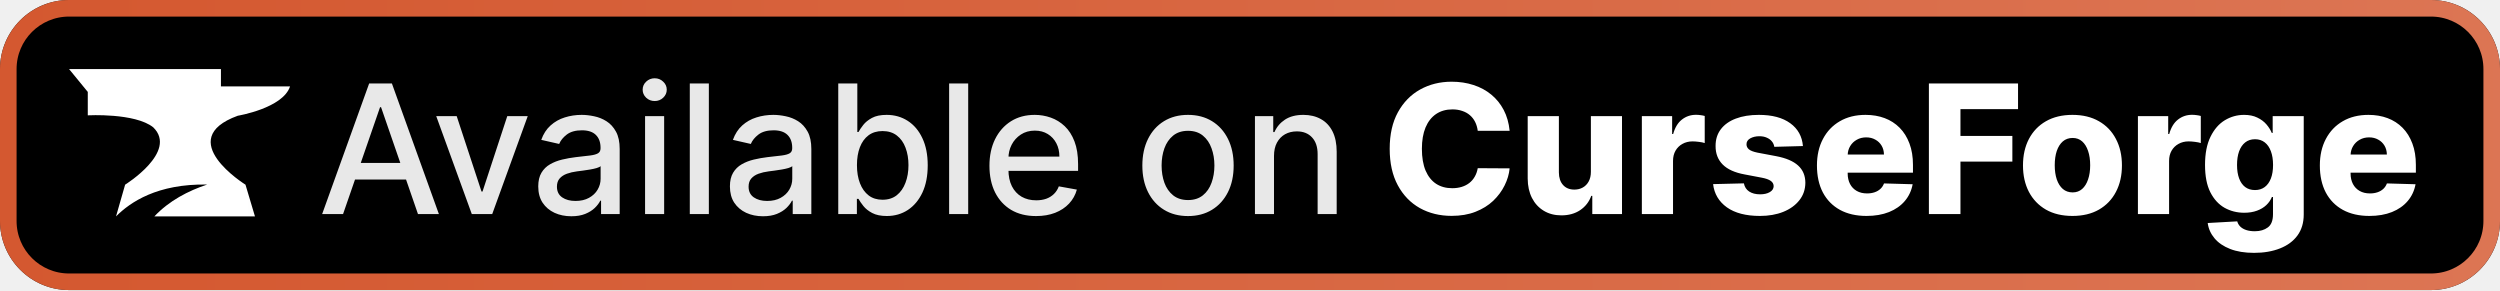
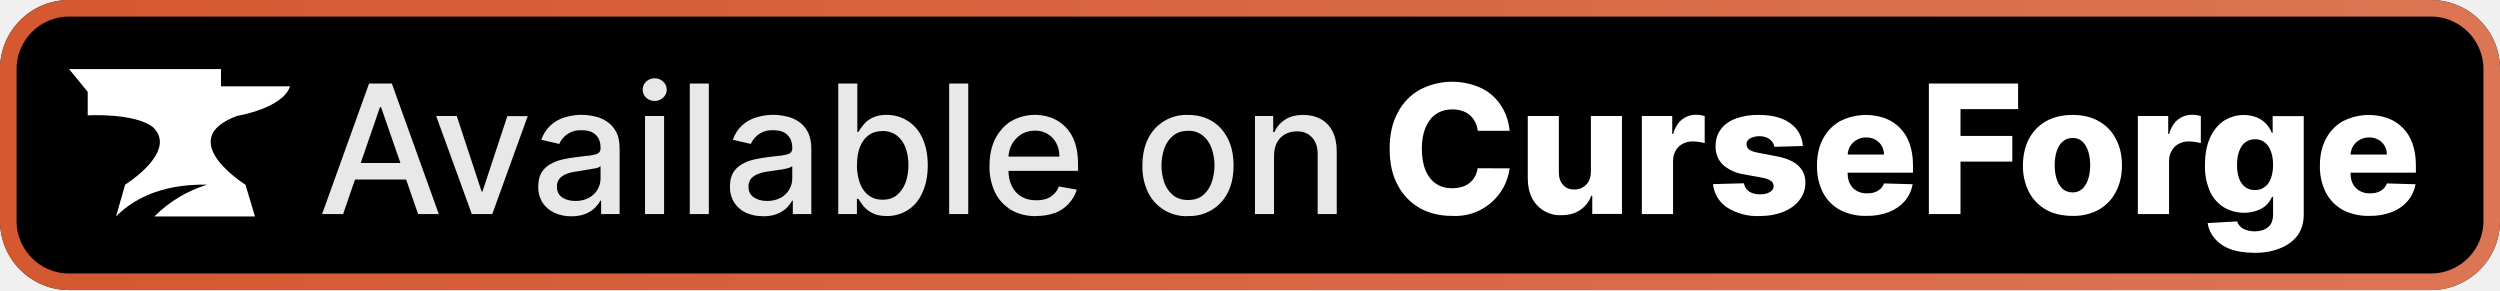
- <svg xmlns="http://www.w3.org/2000/svg" width="181" height="21" viewBox="0 0 181 21" fill="none">
-   <g clip-path="url(#clip0_2019_2)">
-     <rect width="181" height="21" rx="5" fill="black" />
-     <g filter="url(#filter0_d_2019_2)">
-       <g clip-path="url(#clip1_2019_2)">
-         <path d="M17.217 8.379C17.217 8.379 20.484 7.836 21 6.255H15.996V5H5L6.355 6.654V8.35C6.355 8.35 9.772 8.163 11.094 9.218C12.904 10.983 9.059 13.37 9.059 13.37L8.4 15.667C9.431 14.633 11.396 13.296 14.999 13.361C13.628 13.817 12.249 14.529 11.176 15.667H18.459L17.773 13.37C17.773 13.37 12.494 10.094 17.217 8.379Z" fill="white" />
+ <svg xmlns="http://www.w3.org/2000/svg" width="181" height="21" fill="none">
+   <g clip-path="url(#a)">
+     <rect width="181" height="21" fill="#000" rx="5" />
+     <g filter="url(#b)">
+       <g clip-path="url(#c)">
+         <path fill="#fff" d="M17.22 8.38s3.26-.54 3.78-2.13h-5V5H5l1.35 1.65v1.7s3.42-.19 4.74.87c1.81 1.76-2.03 4.15-2.03 4.15l-.66 2.3c1.03-1.04 3-2.37 6.6-2.3a9.15 9.15 0 0 0-3.82 2.3h7.28l-.69-2.3s-5.28-3.28-.55-5Z" />
      </g>
    </g>
-     <g filter="url(#filter1_d_2019_2)">
-       <path d="M24.837 15.5H23.323L26.726 6.045H28.374L31.776 15.5H30.262L27.589 7.763H27.515L24.837 15.5ZM25.091 11.798H30.003V12.998H25.091V11.798ZM38.208 8.409L35.636 15.5H34.159L31.583 8.409H33.065L34.861 13.866H34.935L36.726 8.409H38.208ZM41.365 15.657C40.916 15.657 40.51 15.574 40.147 15.408C39.784 15.238 39.496 14.994 39.283 14.674C39.074 14.354 38.969 13.961 38.969 13.496C38.969 13.096 39.047 12.767 39.2 12.508C39.354 12.25 39.562 12.045 39.824 11.895C40.085 11.744 40.378 11.63 40.701 11.553C41.024 11.476 41.353 11.418 41.689 11.377C42.113 11.328 42.458 11.288 42.723 11.258C42.987 11.224 43.18 11.17 43.3 11.096C43.42 11.022 43.48 10.902 43.48 10.736V10.704C43.48 10.3 43.366 9.988 43.138 9.766C42.914 9.545 42.578 9.434 42.132 9.434C41.667 9.434 41.301 9.537 41.033 9.743C40.768 9.946 40.585 10.173 40.484 10.422L39.187 10.126C39.34 9.696 39.565 9.348 39.861 9.083C40.159 8.815 40.502 8.621 40.89 8.501C41.278 8.378 41.686 8.317 42.113 8.317C42.397 8.317 42.697 8.351 43.014 8.418C43.334 8.483 43.632 8.603 43.909 8.778C44.189 8.954 44.419 9.205 44.597 9.531C44.776 9.854 44.865 10.274 44.865 10.791V15.5H43.517V14.53H43.461C43.372 14.709 43.238 14.884 43.06 15.057C42.881 15.229 42.652 15.372 42.372 15.486C42.092 15.6 41.756 15.657 41.365 15.657ZM41.666 14.549C42.047 14.549 42.373 14.474 42.644 14.323C42.918 14.172 43.126 13.975 43.267 13.732C43.412 13.486 43.484 13.223 43.484 12.943V12.028C43.435 12.078 43.34 12.124 43.198 12.167C43.06 12.207 42.901 12.242 42.723 12.273C42.544 12.301 42.37 12.327 42.201 12.352C42.032 12.373 41.89 12.392 41.776 12.407C41.509 12.441 41.264 12.498 41.042 12.578C40.824 12.658 40.648 12.773 40.516 12.924C40.387 13.072 40.322 13.269 40.322 13.515C40.322 13.857 40.448 14.115 40.701 14.29C40.953 14.463 41.275 14.549 41.666 14.549ZM46.703 15.5V8.409H48.084V15.5H46.703ZM47.4 7.315C47.16 7.315 46.954 7.235 46.782 7.075C46.612 6.912 46.528 6.718 46.528 6.493C46.528 6.266 46.612 6.072 46.782 5.912C46.954 5.748 47.16 5.667 47.4 5.667C47.64 5.667 47.845 5.748 48.014 5.912C48.187 6.072 48.273 6.266 48.273 6.493C48.273 6.718 48.187 6.912 48.014 7.075C47.845 7.235 47.64 7.315 47.4 7.315ZM51.321 6.045V15.5H49.941V6.045H51.321ZM55.242 15.657C54.792 15.657 54.386 15.574 54.023 15.408C53.66 15.238 53.372 14.994 53.159 14.674C52.95 14.354 52.846 13.961 52.846 13.496C52.846 13.096 52.922 12.767 53.076 12.508C53.23 12.25 53.438 12.045 53.7 11.895C53.961 11.744 54.254 11.63 54.577 11.553C54.9 11.476 55.229 11.418 55.565 11.377C55.989 11.328 56.334 11.288 56.599 11.258C56.863 11.224 57.056 11.17 57.176 11.096C57.296 11.022 57.356 10.902 57.356 10.736V10.704C57.356 10.3 57.242 9.988 57.014 9.766C56.789 9.545 56.454 9.434 56.008 9.434C55.543 9.434 55.177 9.537 54.909 9.743C54.644 9.946 54.461 10.173 54.36 10.422L53.062 10.126C53.216 9.696 53.441 9.348 53.736 9.083C54.035 8.815 54.378 8.621 54.766 8.501C55.154 8.378 55.562 8.317 55.989 8.317C56.273 8.317 56.573 8.351 56.889 8.418C57.21 8.483 57.508 8.603 57.785 8.778C58.065 8.954 58.294 9.205 58.473 9.531C58.651 9.854 58.741 10.274 58.741 10.791V15.5H57.393V14.53H57.337C57.248 14.709 57.114 14.884 56.936 15.057C56.757 15.229 56.528 15.372 56.248 15.486C55.968 15.6 55.632 15.657 55.242 15.657ZM55.541 14.549C55.923 14.549 56.249 14.474 56.52 14.323C56.794 14.172 57.002 13.975 57.144 13.732C57.288 13.486 57.36 13.223 57.36 12.943V12.028C57.311 12.078 57.216 12.124 57.074 12.167C56.936 12.207 56.777 12.242 56.599 12.273C56.42 12.301 56.246 12.327 56.077 12.352C55.908 12.373 55.766 12.392 55.652 12.407C55.385 12.441 55.14 12.498 54.918 12.578C54.7 12.658 54.524 12.773 54.392 12.924C54.263 13.072 54.198 13.269 54.198 13.515C54.198 13.857 54.324 14.115 54.577 14.29C54.829 14.463 55.151 14.549 55.541 14.549ZM60.69 15.5V6.045H62.07V9.559H62.154C62.233 9.411 62.349 9.24 62.5 9.046C62.651 8.852 62.86 8.683 63.128 8.538C63.395 8.391 63.749 8.317 64.189 8.317C64.762 8.317 65.273 8.461 65.722 8.751C66.171 9.04 66.524 9.457 66.779 10.002C67.038 10.546 67.167 11.202 67.167 11.968C67.167 12.735 67.039 13.392 66.784 13.94C66.528 14.484 66.177 14.905 65.731 15.2C65.285 15.492 64.776 15.639 64.203 15.639C63.772 15.639 63.42 15.566 63.146 15.421C62.875 15.277 62.663 15.108 62.509 14.914C62.355 14.72 62.237 14.547 62.154 14.397H62.038V15.5H60.69ZM62.043 11.954C62.043 12.453 62.115 12.89 62.26 13.266C62.404 13.641 62.614 13.935 62.888 14.147C63.161 14.357 63.497 14.461 63.894 14.461C64.306 14.461 64.651 14.352 64.928 14.133C65.205 13.912 65.414 13.612 65.556 13.233C65.701 12.855 65.773 12.428 65.773 11.954C65.773 11.487 65.702 11.067 65.56 10.694C65.422 10.322 65.213 10.028 64.933 9.812C64.656 9.597 64.309 9.489 63.894 9.489C63.494 9.489 63.155 9.592 62.878 9.799C62.604 10.005 62.397 10.293 62.255 10.662C62.114 11.031 62.043 11.462 62.043 11.954ZM70.097 6.045V15.5H68.717V6.045H70.097ZM75.01 15.643C74.312 15.643 73.71 15.494 73.205 15.195C72.704 14.894 72.316 14.47 72.042 13.926C71.771 13.378 71.636 12.736 71.636 12.001C71.636 11.274 71.771 10.634 72.042 10.08C72.316 9.526 72.698 9.094 73.187 8.783C73.679 8.472 74.255 8.317 74.913 8.317C75.314 8.317 75.701 8.383 76.077 8.515C76.452 8.648 76.789 8.855 77.088 9.138C77.386 9.422 77.622 9.789 77.794 10.242C77.966 10.691 78.053 11.238 78.053 11.881V12.37H72.416V11.336H76.7C76.7 10.973 76.626 10.651 76.478 10.371C76.331 10.088 76.123 9.865 75.855 9.702C75.591 9.539 75.28 9.457 74.923 9.457C74.535 9.457 74.196 9.552 73.907 9.743C73.621 9.931 73.399 10.177 73.242 10.482C73.088 10.784 73.011 11.111 73.011 11.465V12.273C73.011 12.747 73.094 13.15 73.261 13.483C73.43 13.815 73.665 14.069 73.967 14.244C74.269 14.417 74.621 14.503 75.024 14.503C75.286 14.503 75.524 14.466 75.74 14.392C75.955 14.315 76.141 14.201 76.298 14.05C76.455 13.9 76.575 13.713 76.659 13.492L77.965 13.727C77.86 14.112 77.672 14.449 77.402 14.738C77.134 15.024 76.797 15.248 76.391 15.408C75.987 15.565 75.527 15.643 75.01 15.643ZM86.011 15.643C85.347 15.643 84.766 15.491 84.271 15.186C83.775 14.881 83.391 14.455 83.117 13.907C82.843 13.36 82.706 12.719 82.706 11.987C82.706 11.251 82.843 10.608 83.117 10.057C83.391 9.506 83.775 9.078 84.271 8.774C84.766 8.469 85.347 8.317 86.011 8.317C86.676 8.317 87.256 8.469 87.752 8.774C88.247 9.078 88.632 9.506 88.906 10.057C89.18 10.608 89.317 11.251 89.317 11.987C89.317 12.719 89.18 13.36 88.906 13.907C88.632 14.455 88.247 14.881 87.752 15.186C87.256 15.491 86.676 15.643 86.011 15.643ZM86.016 14.484C86.447 14.484 86.804 14.37 87.087 14.143C87.37 13.915 87.579 13.612 87.715 13.233C87.853 12.855 87.923 12.438 87.923 11.982C87.923 11.53 87.853 11.114 87.715 10.736C87.579 10.354 87.37 10.048 87.087 9.817C86.804 9.586 86.447 9.471 86.016 9.471C85.582 9.471 85.222 9.586 84.936 9.817C84.653 10.048 84.442 10.354 84.303 10.736C84.168 11.114 84.1 11.53 84.1 11.982C84.1 12.438 84.168 12.855 84.303 13.233C84.442 13.612 84.653 13.915 84.936 14.143C85.222 14.37 85.582 14.484 86.016 14.484ZM92.238 11.29V15.5H90.858V8.409H92.183V9.563H92.27C92.433 9.188 92.689 8.886 93.037 8.658C93.387 8.431 93.829 8.317 94.362 8.317C94.845 8.317 95.268 8.418 95.631 8.621C95.994 8.821 96.276 9.12 96.476 9.517C96.676 9.914 96.776 10.405 96.776 10.99V15.5H95.396V11.156C95.396 10.642 95.262 10.24 94.994 9.951C94.726 9.659 94.358 9.512 93.891 9.512C93.57 9.512 93.286 9.582 93.037 9.72C92.79 9.859 92.595 10.062 92.45 10.329C92.309 10.594 92.238 10.914 92.238 11.29Z" fill="#E8E8E8" />
-       <path d="M109.298 9.471H106.989C106.959 9.234 106.895 9.02 106.8 8.829C106.705 8.638 106.578 8.475 106.421 8.34C106.265 8.204 106.078 8.101 105.863 8.031C105.651 7.957 105.415 7.92 105.157 7.92C104.698 7.92 104.303 8.032 103.97 8.257C103.641 8.481 103.387 8.806 103.208 9.231C103.033 9.656 102.945 10.169 102.945 10.773C102.945 11.401 103.035 11.927 103.213 12.352C103.395 12.773 103.649 13.092 103.975 13.307C104.304 13.52 104.693 13.626 105.143 13.626C105.395 13.626 105.624 13.593 105.831 13.529C106.04 13.464 106.223 13.37 106.38 13.247C106.54 13.121 106.671 12.969 106.772 12.79C106.877 12.608 106.949 12.404 106.989 12.176L109.298 12.19C109.258 12.608 109.136 13.021 108.933 13.427C108.733 13.833 108.457 14.204 108.107 14.54C107.756 14.872 107.328 15.137 106.823 15.334C106.321 15.531 105.746 15.629 105.097 15.629C104.241 15.629 103.475 15.441 102.798 15.066C102.124 14.688 101.591 14.137 101.2 13.413C100.809 12.69 100.614 11.81 100.614 10.773C100.614 9.732 100.812 8.851 101.209 8.127C101.607 7.404 102.144 6.855 102.821 6.479C103.498 6.104 104.256 5.916 105.097 5.916C105.669 5.916 106.198 5.996 106.685 6.156C107.171 6.313 107.599 6.544 107.968 6.849C108.337 7.15 108.637 7.521 108.868 7.961C109.099 8.401 109.242 8.905 109.298 9.471ZM115.18 12.439V8.409H117.433V15.5H115.282V14.18H115.208C115.051 14.614 114.783 14.958 114.405 15.214C114.029 15.466 113.575 15.592 113.043 15.592C112.559 15.592 112.135 15.482 111.769 15.26C111.402 15.038 111.118 14.729 110.914 14.332C110.711 13.932 110.608 13.464 110.605 12.929V8.409H112.863V12.485C112.866 12.87 112.967 13.173 113.167 13.395C113.367 13.617 113.64 13.727 113.984 13.727C114.209 13.727 114.411 13.678 114.589 13.579C114.771 13.478 114.914 13.332 115.019 13.141C115.126 12.947 115.18 12.713 115.18 12.439ZM118.87 15.5V8.409H121.063V9.702H121.137C121.266 9.234 121.477 8.886 121.769 8.658C122.061 8.428 122.401 8.312 122.789 8.312C122.894 8.312 123.002 8.32 123.112 8.335C123.223 8.348 123.326 8.368 123.422 8.395V10.357C123.314 10.32 123.172 10.291 122.997 10.27C122.825 10.248 122.671 10.237 122.535 10.237C122.268 10.237 122.026 10.297 121.811 10.417C121.598 10.534 121.43 10.699 121.307 10.911C121.187 11.12 121.127 11.367 121.127 11.65V15.5H118.87ZM130.532 10.574L128.459 10.63C128.438 10.482 128.379 10.351 128.284 10.237C128.189 10.12 128.064 10.03 127.91 9.965C127.759 9.897 127.584 9.863 127.384 9.863C127.122 9.863 126.899 9.916 126.714 10.02C126.533 10.125 126.444 10.267 126.447 10.445C126.444 10.583 126.499 10.704 126.613 10.805C126.73 10.907 126.937 10.988 127.236 11.05L128.603 11.308C129.31 11.444 129.837 11.668 130.181 11.982C130.529 12.296 130.705 12.712 130.708 13.229C130.705 13.715 130.56 14.138 130.274 14.498C129.991 14.858 129.603 15.138 129.11 15.338C128.618 15.535 128.055 15.634 127.421 15.634C126.408 15.634 125.609 15.426 125.025 15.011C124.443 14.592 124.111 14.032 124.028 13.33L126.257 13.275C126.307 13.533 126.434 13.73 126.64 13.866C126.847 14.001 127.11 14.069 127.43 14.069C127.719 14.069 127.955 14.015 128.136 13.907C128.318 13.8 128.41 13.656 128.413 13.478C128.41 13.318 128.339 13.19 128.201 13.095C128.062 12.996 127.845 12.919 127.55 12.864L126.313 12.629C125.602 12.499 125.072 12.261 124.725 11.913C124.377 11.562 124.205 11.116 124.208 10.574C124.205 10.1 124.331 9.696 124.586 9.36C124.842 9.022 125.205 8.763 125.676 8.585C126.147 8.406 126.702 8.317 127.342 8.317C128.302 8.317 129.06 8.518 129.614 8.922C130.167 9.322 130.474 9.873 130.532 10.574ZM135.134 15.634C134.392 15.634 133.752 15.488 133.213 15.195C132.678 14.9 132.265 14.48 131.976 13.935C131.69 13.387 131.547 12.736 131.547 11.982C131.547 11.25 131.691 10.61 131.981 10.062C132.27 9.511 132.678 9.083 133.204 8.778C133.73 8.471 134.35 8.317 135.064 8.317C135.569 8.317 136.031 8.395 136.449 8.552C136.868 8.709 137.23 8.942 137.534 9.249C137.839 9.557 138.076 9.937 138.245 10.39C138.414 10.839 138.499 11.354 138.499 11.936V12.499H132.336V11.188H136.399C136.395 10.948 136.339 10.734 136.228 10.546C136.117 10.359 135.965 10.213 135.771 10.108C135.58 10 135.36 9.946 135.111 9.946C134.858 9.946 134.632 10.003 134.432 10.117C134.232 10.228 134.073 10.38 133.956 10.574C133.84 10.765 133.778 10.982 133.772 11.225V12.559C133.772 12.849 133.829 13.102 133.943 13.321C134.056 13.537 134.218 13.704 134.427 13.824C134.637 13.944 134.886 14.004 135.175 14.004C135.375 14.004 135.557 13.977 135.72 13.921C135.883 13.866 136.023 13.784 136.14 13.677C136.257 13.569 136.345 13.436 136.403 13.28L138.476 13.339C138.39 13.804 138.201 14.209 137.908 14.554C137.619 14.895 137.239 15.162 136.768 15.352C136.297 15.54 135.752 15.634 135.134 15.634ZM139.652 15.5V6.045H146.106V7.901H141.937V9.84H145.695V11.701H141.937V15.5H139.652ZM150.046 15.634C149.301 15.634 148.661 15.482 148.126 15.177C147.593 14.869 147.182 14.441 146.893 13.893C146.607 13.343 146.464 12.704 146.464 11.978C146.464 11.248 146.607 10.61 146.893 10.062C147.182 9.511 147.593 9.083 148.126 8.778C148.661 8.471 149.301 8.317 150.046 8.317C150.791 8.317 151.429 8.471 151.962 8.778C152.497 9.083 152.908 9.511 153.194 10.062C153.484 10.61 153.628 11.248 153.628 11.978C153.628 12.704 153.484 13.343 153.194 13.893C152.908 14.441 152.497 14.869 151.962 15.177C151.429 15.482 150.791 15.634 150.046 15.634ZM150.06 13.93C150.331 13.93 150.56 13.847 150.748 13.681C150.935 13.515 151.079 13.284 151.177 12.989C151.279 12.693 151.329 12.352 151.329 11.964C151.329 11.57 151.279 11.225 151.177 10.93C151.079 10.634 150.935 10.403 150.748 10.237C150.56 10.071 150.331 9.988 150.06 9.988C149.78 9.988 149.543 10.071 149.349 10.237C149.158 10.403 149.012 10.634 148.91 10.93C148.812 11.225 148.763 11.57 148.763 11.964C148.763 12.352 148.812 12.693 148.91 12.989C149.012 13.284 149.158 13.515 149.349 13.681C149.543 13.847 149.78 13.93 150.06 13.93ZM154.785 15.5V8.409H156.978V9.702H157.052C157.181 9.234 157.392 8.886 157.684 8.658C157.976 8.428 158.316 8.312 158.704 8.312C158.809 8.312 158.917 8.32 159.027 8.335C159.138 8.348 159.241 8.368 159.337 8.395V10.357C159.229 10.32 159.087 10.291 158.912 10.27C158.74 10.248 158.586 10.237 158.45 10.237C158.183 10.237 157.941 10.297 157.726 10.417C157.513 10.534 157.345 10.699 157.222 10.911C157.102 11.12 157.042 11.367 157.042 11.65V15.5H154.785ZM163.194 18.307C162.52 18.307 161.943 18.213 161.463 18.025C160.982 17.837 160.605 17.581 160.332 17.254C160.058 16.928 159.893 16.559 159.838 16.146L161.975 16.026C162.015 16.171 162.089 16.297 162.197 16.405C162.307 16.512 162.451 16.596 162.626 16.654C162.804 16.713 163.014 16.742 163.254 16.742C163.632 16.742 163.945 16.649 164.191 16.465C164.44 16.283 164.565 15.965 164.565 15.509V14.263H164.486C164.397 14.481 164.262 14.677 164.08 14.849C163.899 15.021 163.672 15.157 163.401 15.255C163.134 15.354 162.826 15.403 162.478 15.403C161.961 15.403 161.487 15.283 161.056 15.043C160.629 14.8 160.285 14.424 160.027 13.916C159.771 13.406 159.644 12.749 159.644 11.945C159.644 11.117 159.776 10.436 160.041 9.9C160.305 9.362 160.652 8.963 161.079 8.705C161.51 8.446 161.973 8.317 162.469 8.317C162.841 8.317 163.16 8.381 163.425 8.511C163.692 8.637 163.912 8.8 164.085 9C164.257 9.2 164.388 9.408 164.477 9.623H164.542V8.409H166.79V15.528C166.79 16.128 166.639 16.634 166.338 17.047C166.036 17.459 165.614 17.771 165.073 17.984C164.531 18.199 163.905 18.307 163.194 18.307ZM163.263 13.76C163.537 13.76 163.771 13.687 163.965 13.543C164.159 13.398 164.308 13.19 164.413 12.919C164.517 12.649 164.569 12.324 164.569 11.945C164.569 11.561 164.517 11.23 164.413 10.953C164.311 10.673 164.162 10.457 163.965 10.306C163.771 10.156 163.537 10.08 163.263 10.08C162.983 10.08 162.746 10.157 162.552 10.311C162.358 10.465 162.21 10.682 162.109 10.962C162.01 11.239 161.961 11.567 161.961 11.945C161.961 12.324 162.012 12.649 162.113 12.919C162.215 13.19 162.361 13.398 162.552 13.543C162.746 13.687 162.983 13.76 163.263 13.76ZM171.544 15.634C170.802 15.634 170.162 15.488 169.623 15.195C169.088 14.9 168.675 14.48 168.386 13.935C168.1 13.387 167.957 12.736 167.957 11.982C167.957 11.25 168.101 10.61 168.391 10.062C168.68 9.511 169.088 9.083 169.614 8.778C170.14 8.471 170.761 8.317 171.475 8.317C171.979 8.317 172.441 8.395 172.86 8.552C173.278 8.709 173.64 8.942 173.944 9.249C174.249 9.557 174.486 9.937 174.655 10.39C174.825 10.839 174.909 11.354 174.909 11.936V12.499H168.746V11.188H172.809C172.806 10.948 172.749 10.734 172.638 10.546C172.527 10.359 172.375 10.213 172.181 10.108C171.99 10 171.77 9.946 171.521 9.946C171.268 9.946 171.042 10.003 170.842 10.117C170.642 10.228 170.484 10.38 170.367 10.574C170.25 10.765 170.188 10.982 170.182 11.225V12.559C170.182 12.849 170.239 13.102 170.353 13.321C170.467 13.537 170.628 13.704 170.837 13.824C171.047 13.944 171.296 14.004 171.585 14.004C171.785 14.004 171.967 13.977 172.13 13.921C172.293 13.866 172.433 13.784 172.55 13.677C172.667 13.569 172.755 13.436 172.813 13.28L174.886 13.339C174.8 13.804 174.611 14.209 174.318 14.554C174.029 14.895 173.649 15.162 173.178 15.352C172.707 15.54 172.162 15.634 171.544 15.634Z" fill="white" />
+     <g filter="url(#d)">
+       <path fill="#E8E8E8" d="M24.84 15.5h-1.52l3.4-9.45h1.65l3.4 9.45h-1.5l-2.68-7.74h-.08l-2.67 7.74Zm.25-3.7H30V13h-4.9v-1.2Zm13.12-3.4-2.57 7.1h-1.48l-2.58-7.1h1.49l1.8 5.47h.06l1.8-5.46h1.48Zm3.16 7.26a2.9 2.9 0 0 1-1.22-.25 2.05 2.05 0 0 1-.87-.74 2.1 2.1 0 0 1-.31-1.17c0-.4.08-.73.23-1 .15-.25.36-.45.62-.6.27-.16.56-.27.88-.35.32-.07.65-.13.99-.17.42-.05.77-.1 1.03-.12.27-.04.46-.09.58-.16a.4.4 0 0 0 .18-.36v-.04c0-.4-.11-.71-.34-.93-.23-.23-.56-.34-1-.34a1.66 1.66 0 0 0-1.65.99l-1.3-.3a2.5 2.5 0 0 1 1.7-1.62 4.02 4.02 0 0 1 2.12-.08c.32.06.62.18.9.36a2 2 0 0 1 .69.75c.18.32.26.74.26 1.26v4.71h-1.34v-.97h-.06a2.05 2.05 0 0 1-1.09.96c-.28.11-.61.17-1 .17Zm.3-1.11c.38 0 .7-.08.97-.23a1.58 1.58 0 0 0 .84-1.38v-.91a.72.72 0 0 1-.28.14 58.6 58.6 0 0 1-1.42.24c-.27.03-.52.09-.74.17-.22.08-.4.2-.52.34a.87.87 0 0 0-.2.6c0 .34.13.6.38.77.25.17.57.26.97.26Zm5.03.95V8.4h1.38v7.1H46.7Zm.7-8.19a.88.88 0 0 1-.62-.24.78.78 0 0 1-.25-.58c0-.22.08-.42.25-.58a.87.87 0 0 1 .62-.24c.24 0 .45.08.61.24.18.16.26.36.26.58 0 .23-.08.42-.26.58a.86.86 0 0 1-.61.24Zm3.92-1.26v9.45h-1.38V6.05h1.38Zm3.92 9.6a2.9 2.9 0 0 1-1.22-.24 2.05 2.05 0 0 1-.86-.74 2.1 2.1 0 0 1-.31-1.17c0-.4.07-.73.23-1 .15-.25.36-.45.62-.6a3 3 0 0 1 .88-.35c.32-.07.65-.13.98-.17.43-.05.77-.1 1.04-.12.26-.04.46-.09.58-.16a.4.4 0 0 0 .18-.36v-.04c0-.4-.12-.71-.35-.93-.22-.23-.56-.34-1-.34a1.66 1.66 0 0 0-1.65.99l-1.3-.3a2.5 2.5 0 0 1 1.7-1.62 4.02 4.02 0 0 1 2.13-.08c.32.06.62.18.9.36a2 2 0 0 1 .68.75c.18.32.27.74.27 1.26v4.71H57.4v-.97h-.05c-.1.18-.23.35-.4.53-.18.17-.41.31-.7.43-.27.11-.6.17-1 .17Zm.3-1.1c.38 0 .7-.08.98-.23a1.58 1.58 0 0 0 .84-1.38v-.91a.72.72 0 0 1-.29.14c-.13.04-.3.07-.47.1a58.06 58.06 0 0 1-.95.14c-.27.03-.51.09-.73.17-.22.08-.4.2-.53.34a.87.87 0 0 0-.2.6c0 .34.13.6.39.77.25.17.57.26.96.26Zm5.15.95V6.05h1.38v3.5h.08c.08-.14.2-.31.35-.5.15-.2.36-.37.63-.51a2.2 2.2 0 0 1 1.06-.22A2.77 2.77 0 0 1 66.78 10c.26.55.39 1.2.39 1.97 0 .76-.13 1.42-.39 1.97a2.73 2.73 0 0 1-2.58 1.7c-.43 0-.78-.07-1.05-.22a2 2 0 0 1-.64-.5c-.15-.2-.27-.37-.36-.52h-.11v1.1h-1.35Zm1.35-3.55c0 .5.08.94.22 1.32.14.37.35.67.63.88.27.2.6.31 1 .31.42 0 .76-.1 1.04-.33.27-.22.48-.52.63-.9.14-.38.21-.8.21-1.28 0-.46-.07-.88-.21-1.26a1.93 1.93 0 0 0-.63-.88 1.64 1.64 0 0 0-1.04-.32c-.4 0-.73.1-1.01.3-.28.21-.48.5-.63.87-.14.37-.2.8-.2 1.3Zm8.06-5.9v9.45h-1.38V6.05h1.38Zm4.91 9.6c-.7 0-1.3-.16-1.8-.45-.5-.3-.9-.73-1.17-1.27a4.3 4.3 0 0 1-.4-1.93c0-.73.13-1.37.4-1.92.28-.55.66-.99 1.15-1.3a3.47 3.47 0 0 1 2.89-.27 2.82 2.82 0 0 1 1.71 1.73c.18.45.26 1 .26 1.64v.49h-5.63v-1.03h4.28c0-.37-.07-.69-.22-.97a1.68 1.68 0 0 0-1.56-.91c-.39 0-.72.1-1.01.28-.29.2-.51.44-.67.74-.15.3-.23.63-.23.99v.8c0 .48.08.88.25 1.21.17.33.4.59.7.76.3.18.66.26 1.06.26.27 0 .5-.03.72-.1a1.48 1.48 0 0 0 .92-.9l1.3.23a2.62 2.62 0 0 1-1.56 1.68c-.41.15-.87.23-1.39.23Zm11 0a3.08 3.08 0 0 1-2.9-1.74 4.24 4.24 0 0 1-.4-1.92c0-.74.13-1.38.4-1.93a3.08 3.08 0 0 1 2.9-1.74c.67 0 1.25.15 1.74.45.5.3.88.74 1.16 1.29.27.55.4 1.2.4 1.93s-.13 1.37-.4 1.92a3.08 3.08 0 0 1-2.9 1.73Zm0-1.17c.44 0 .8-.11 1.08-.34a2 2 0 0 0 .62-.9 3.75 3.75 0 0 0 .01-2.5 2.03 2.03 0 0 0-.63-.92 1.64 1.64 0 0 0-1.07-.35c-.44 0-.8.12-1.08.35-.29.23-.5.53-.64.92a3.81 3.81 0 0 0 0 2.49c.14.38.35.68.64.91.28.23.64.34 1.08.34Zm6.23-3.19v4.21h-1.38V8.4h1.32v1.16h.09c.16-.37.42-.67.77-.9.35-.23.79-.34 1.32-.34.48 0 .9.1 1.27.3.36.2.65.5.85.9.2.4.3.88.3 1.47v4.51H95.4v-4.34c0-.52-.14-.92-.4-1.2-.27-.3-.64-.45-1.1-.45-.33 0-.61.07-.86.21a1.5 1.5 0 0 0-.59.6c-.14.27-.21.6-.21.97Z" />
+       <path fill="#fff" d="M109.3 9.47h-2.31a2 2 0 0 0-.19-.64 1.56 1.56 0 0 0-.94-.8 2.14 2.14 0 0 0-.7-.11c-.46 0-.86.11-1.19.34-.33.22-.58.55-.76.97-.18.43-.27.94-.27 1.54 0 .63.1 1.16.27 1.58.19.42.44.74.77.96.32.21.71.32 1.16.32.25 0 .48-.04.7-.1a1.55 1.55 0 0 0 .94-.74c.1-.18.17-.39.2-.61l2.32.01a3.97 3.97 0 0 1-4.2 3.44c-.86 0-1.63-.19-2.3-.56a4.06 4.06 0 0 1-1.6-1.66c-.4-.72-.59-1.6-.59-2.64s.2-1.92.6-2.64a4 4 0 0 1 1.61-1.65 5.06 5.06 0 0 1 3.86-.32 3.55 3.55 0 0 1 2.18 1.8c.24.44.38.94.44 1.51Zm5.88 2.97V8.4h2.25v7.09h-2.15v-1.32h-.07a2.1 2.1 0 0 1-.8 1.03c-.38.26-.83.38-1.37.38a2.27 2.27 0 0 1-2.13-1.26c-.2-.4-.3-.87-.3-1.4V8.4h2.25v4.08c0 .38.1.68.3.9.2.23.48.34.82.34a1.16 1.16 0 0 0 1.04-.59c.1-.2.16-.43.16-.7Zm3.69 3.06V8.4h2.2v1.3h.07c.13-.47.34-.81.63-1.04.3-.23.63-.35 1.02-.35a2.33 2.33 0 0 1 .63.09v1.96a3.77 3.77 0 0 0-.89-.12c-.26 0-.5.06-.72.18a1.2 1.2 0 0 0-.5.5c-.12.2-.18.45-.18.73v3.85h-2.26Zm11.66-4.93-2.07.06a.77.77 0 0 0-.18-.4.94.94 0 0 0-.37-.27c-.15-.06-.33-.1-.53-.1-.26 0-.48.06-.67.16-.18.1-.27.25-.26.43 0 .13.05.25.16.36.12.1.33.18.63.24l1.36.26c.71.13 1.24.36 1.58.67.35.32.53.73.53 1.25a2 2 0 0 1-.44 1.27c-.28.36-.67.64-1.16.84-.5.2-1.06.3-1.69.3a4.07 4.07 0 0 1-2.4-.63 2.33 2.33 0 0 1-1-1.68l2.24-.06c.05.26.17.46.38.6.2.13.47.2.79.2.29 0 .52-.05.7-.16.19-.11.28-.25.28-.43a.46.46 0 0 0-.2-.39 1.7 1.7 0 0 0-.66-.23l-1.24-.23a2.93 2.93 0 0 1-1.59-.72 1.8 1.8 0 0 1-.51-1.34c0-.47.12-.87.38-1.21.25-.34.61-.6 1.09-.78a4.7 4.7 0 0 1 1.66-.26c.96 0 1.72.2 2.27.6.56.4.86.95.92 1.65Zm4.6 5.06a4 4 0 0 1-1.92-.43c-.53-.3-.95-.72-1.23-1.26a4.17 4.17 0 0 1-.43-1.96c0-.73.14-1.37.43-1.92.29-.55.7-.98 1.22-1.28a4.14 4.14 0 0 1 3.25-.23 2.97 2.97 0 0 1 1.8 1.84c.16.45.25.96.25 1.55v.56h-6.16v-1.31h4.06c0-.24-.06-.46-.17-.64a1.16 1.16 0 0 0-.46-.44 1.3 1.3 0 0 0-.66-.16 1.35 1.35 0 0 0-1.15.62c-.12.2-.18.41-.19.66v1.33c0 .29.06.54.17.76.12.22.28.38.49.5.2.12.46.18.75.18.2 0 .38-.02.54-.08.16-.05.3-.14.42-.24a1 1 0 0 0 .26-.4l2.08.06c-.09.46-.28.87-.57 1.21-.3.35-.67.61-1.14.8a4.4 4.4 0 0 1-1.64.28Zm4.52-.13V6.05h6.46V7.9h-4.17v1.94h3.75v1.86h-3.75v3.8h-2.29Zm10.4.13c-.75 0-1.39-.15-1.92-.45a3.14 3.14 0 0 1-1.24-1.29 4.1 4.1 0 0 1-.43-1.91c0-.73.15-1.37.43-1.92.3-.55.7-.98 1.24-1.28.53-.3 1.17-.46 1.92-.46.74 0 1.38.15 1.91.46.54.3.95.73 1.23 1.28.3.55.44 1.19.44 1.92 0 .72-.15 1.36-.44 1.91-.28.55-.7.98-1.23 1.29a3.8 3.8 0 0 1-1.91.45Zm.01-1.7a1 1 0 0 0 .69-.25c.19-.17.33-.4.43-.7.1-.29.15-.63.15-1.02s-.05-.73-.15-1.03c-.1-.3-.25-.53-.43-.7a1 1 0 0 0-.69-.24c-.28 0-.52.08-.71.25-.2.16-.34.4-.44.69-.1.3-.15.64-.15 1.03 0 .4.05.73.15 1.03.1.3.25.52.44.7.2.16.43.24.71.24Zm4.72 1.57V8.4h2.2v1.3h.07c.13-.47.34-.81.63-1.04.3-.23.64-.35 1.02-.35a2.33 2.33 0 0 1 .64.09v1.96a3.77 3.77 0 0 0-.89-.12c-.27 0-.5.06-.72.18-.22.11-.38.28-.5.5-.13.2-.19.45-.19.73v3.85h-2.25Zm8.41 2.8c-.67 0-1.25-.09-1.73-.27a2.73 2.73 0 0 1-1.13-.78c-.27-.32-.44-.7-.5-1.1l2.14-.12a.8.8 0 0 0 .23.37c.1.11.25.2.43.25.17.06.38.1.62.1.38 0 .7-.1.94-.29.25-.18.38-.5.38-.95v-1.25h-.08c-.1.22-.23.42-.41.59-.18.17-.4.3-.68.4a2.87 2.87 0 0 1-2.34-.21 2.61 2.61 0 0 1-1.03-1.12 4.4 4.4 0 0 1-.39-1.97c0-.83.14-1.51.4-2.05.27-.54.61-.94 1.04-1.2a2.65 2.65 0 0 1 2.34-.19 2 2 0 0 1 1.06 1.11h.06V8.41h2.25v7.12c0 .6-.15 1.1-.45 1.52-.3.4-.73.72-1.27.93-.54.22-1.16.33-1.88.33Zm.07-4.54c.28 0 .51-.07.7-.22.2-.14.35-.35.45-.62.1-.27.16-.6.16-.97 0-.39-.05-.72-.16-1-.1-.28-.25-.5-.44-.64a1.1 1.1 0 0 0-.7-.23c-.29 0-.52.08-.72.23-.2.15-.34.37-.44.65-.1.28-.15.6-.15.99 0 .37.05.7.15.97.1.27.25.48.44.62.2.15.43.22.71.22Zm8.28 1.87a4 4 0 0 1-1.92-.43 3.1 3.1 0 0 1-1.23-1.26 4.17 4.17 0 0 1-.43-1.96c0-.73.14-1.37.43-1.92.29-.55.7-.98 1.22-1.28a4.14 4.14 0 0 1 3.25-.23 2.97 2.97 0 0 1 1.8 1.84c.16.45.25.96.25 1.55v.56h-6.16v-1.31h4.06c0-.24-.06-.46-.17-.64a1.16 1.16 0 0 0-.46-.44 1.3 1.3 0 0 0-.66-.16 1.35 1.35 0 0 0-1.15.62c-.12.2-.18.41-.19.66v1.33c0 .29.06.54.17.76.12.22.28.38.49.5.2.12.46.18.75.18.2 0 .38-.02.54-.08.16-.05.3-.14.42-.24a1 1 0 0 0 .26-.4l2.08.06c-.09.46-.28.87-.57 1.21-.3.35-.67.61-1.14.8a4.4 4.4 0 0 1-1.64.28Z" />
    </g>
  </g>
-   <rect x="0.6" y="0.6" width="179.8" height="19.8" rx="4.4" stroke="url(#paint0_linear_2019_2)" stroke-opacity="0.88" stroke-width="1.2" />
+   <rect width="179.8" height="19.8" x=".6" y=".6" stroke="url(#e)" stroke-opacity=".88" stroke-width="1.2" rx="4.4" />
  <defs>
-     <filter id="filter0_d_2019_2" x="-0.6" y="-3.1" width="27.201" height="27.201" filterUnits="userSpaceOnUse" color-interpolation-filters="sRGB">
+     <clipPath id="a">
+       <rect width="181" height="21" fill="#fff" rx="5" />
+     </clipPath>
+     <clipPath id="c">
+       <path fill="#fff" d="M5 5h16v10.67H5z" />
+     </clipPath>
+     <filter id="b" width="27.2" height="27.2" x="-.6" y="-3.1" color-interpolation-filters="sRGB" filterUnits="userSpaceOnUse">
      <feFlood flood-opacity="0" result="BackgroundImageFix" />
-       <feColorMatrix in="SourceAlpha" type="matrix" values="0 0 0 0 0 0 0 0 0 0 0 0 0 0 0 0 0 0 127 0" result="hardAlpha" />
+       <feColorMatrix in="SourceAlpha" result="hardAlpha" values="0 0 0 0 0 0 0 0 0 0 0 0 0 0 0 0 0 0 127 0" />
      <feOffset />
      <feGaussianBlur stdDeviation="2.8" />
      <feComposite in2="hardAlpha" operator="out" />
-       <feColorMatrix type="matrix" values="0 0 0 0 0 0 0 0 0 0 0 0 0 0 0 0 0 0 0.25 0" />
-       <feBlend mode="normal" in2="BackgroundImageFix" result="effect1_dropShadow_2019_2" />
-       <feBlend mode="normal" in="SourceGraphic" in2="effect1_dropShadow_2019_2" result="shape" />
+       <feColorMatrix values="0 0 0 0 0 0 0 0 0 0 0 0 0 0 0 0 0 0 0.25 0" />
+       <feBlend in2="BackgroundImageFix" result="effect1_dropShadow_2019_2" />
+       <feBlend in="SourceGraphic" in2="effect1_dropShadow_2019_2" result="shape" />
    </filter>
-     <filter id="filter1_d_2019_2" x="17.286" y="-3.214" width="164.429" height="27.429" filterUnits="userSpaceOnUse" color-interpolation-filters="sRGB">
+     <filter id="d" width="164.43" height="27.43" x="17.29" y="-3.21" color-interpolation-filters="sRGB" filterUnits="userSpaceOnUse">
      <feFlood flood-opacity="0" result="BackgroundImageFix" />
-       <feColorMatrix in="SourceAlpha" type="matrix" values="0 0 0 0 0 0 0 0 0 0 0 0 0 0 0 0 0 0 127 0" result="hardAlpha" />
+       <feColorMatrix in="SourceAlpha" result="hardAlpha" values="0 0 0 0 0 0 0 0 0 0 0 0 0 0 0 0 0 0 127 0" />
      <feOffset />
-       <feGaussianBlur stdDeviation="2.857" />
+       <feGaussianBlur stdDeviation="2.86" />
      <feComposite in2="hardAlpha" operator="out" />
-       <feColorMatrix type="matrix" values="0 0 0 0 0 0 0 0 0 0 0 0 0 0 0 0 0 0 0.25 0" />
-       <feBlend mode="normal" in2="BackgroundImageFix" result="effect1_dropShadow_2019_2" />
-       <feBlend mode="normal" in="SourceGraphic" in2="effect1_dropShadow_2019_2" result="shape" />
+       <feColorMatrix values="0 0 0 0 0 0 0 0 0 0 0 0 0 0 0 0 0 0 0.25 0" />
+       <feBlend in2="BackgroundImageFix" result="effect1_dropShadow_2019_2" />
+       <feBlend in="SourceGraphic" in2="effect1_dropShadow_2019_2" result="shape" />
    </filter>
-     <linearGradient id="paint0_linear_2019_2" x1="0" y1="10.5" x2="181" y2="10.5" gradientUnits="userSpaceOnUse">
+     <linearGradient id="e" x1="0" x2="181" y1="10.5" y2="10.5" gradientUnits="userSpaceOnUse">
      <stop stop-color="#F16436" />
      <stop offset="1" stop-color="#FA855F" />
    </linearGradient>
-     <clipPath id="clip0_2019_2">
-       <rect width="181" height="21" rx="5" fill="white" />
-     </clipPath>
-     <clipPath id="clip1_2019_2">
-       <rect width="16" height="10.667" fill="white" transform="translate(5 5)" />
-     </clipPath>
  </defs>
</svg>
